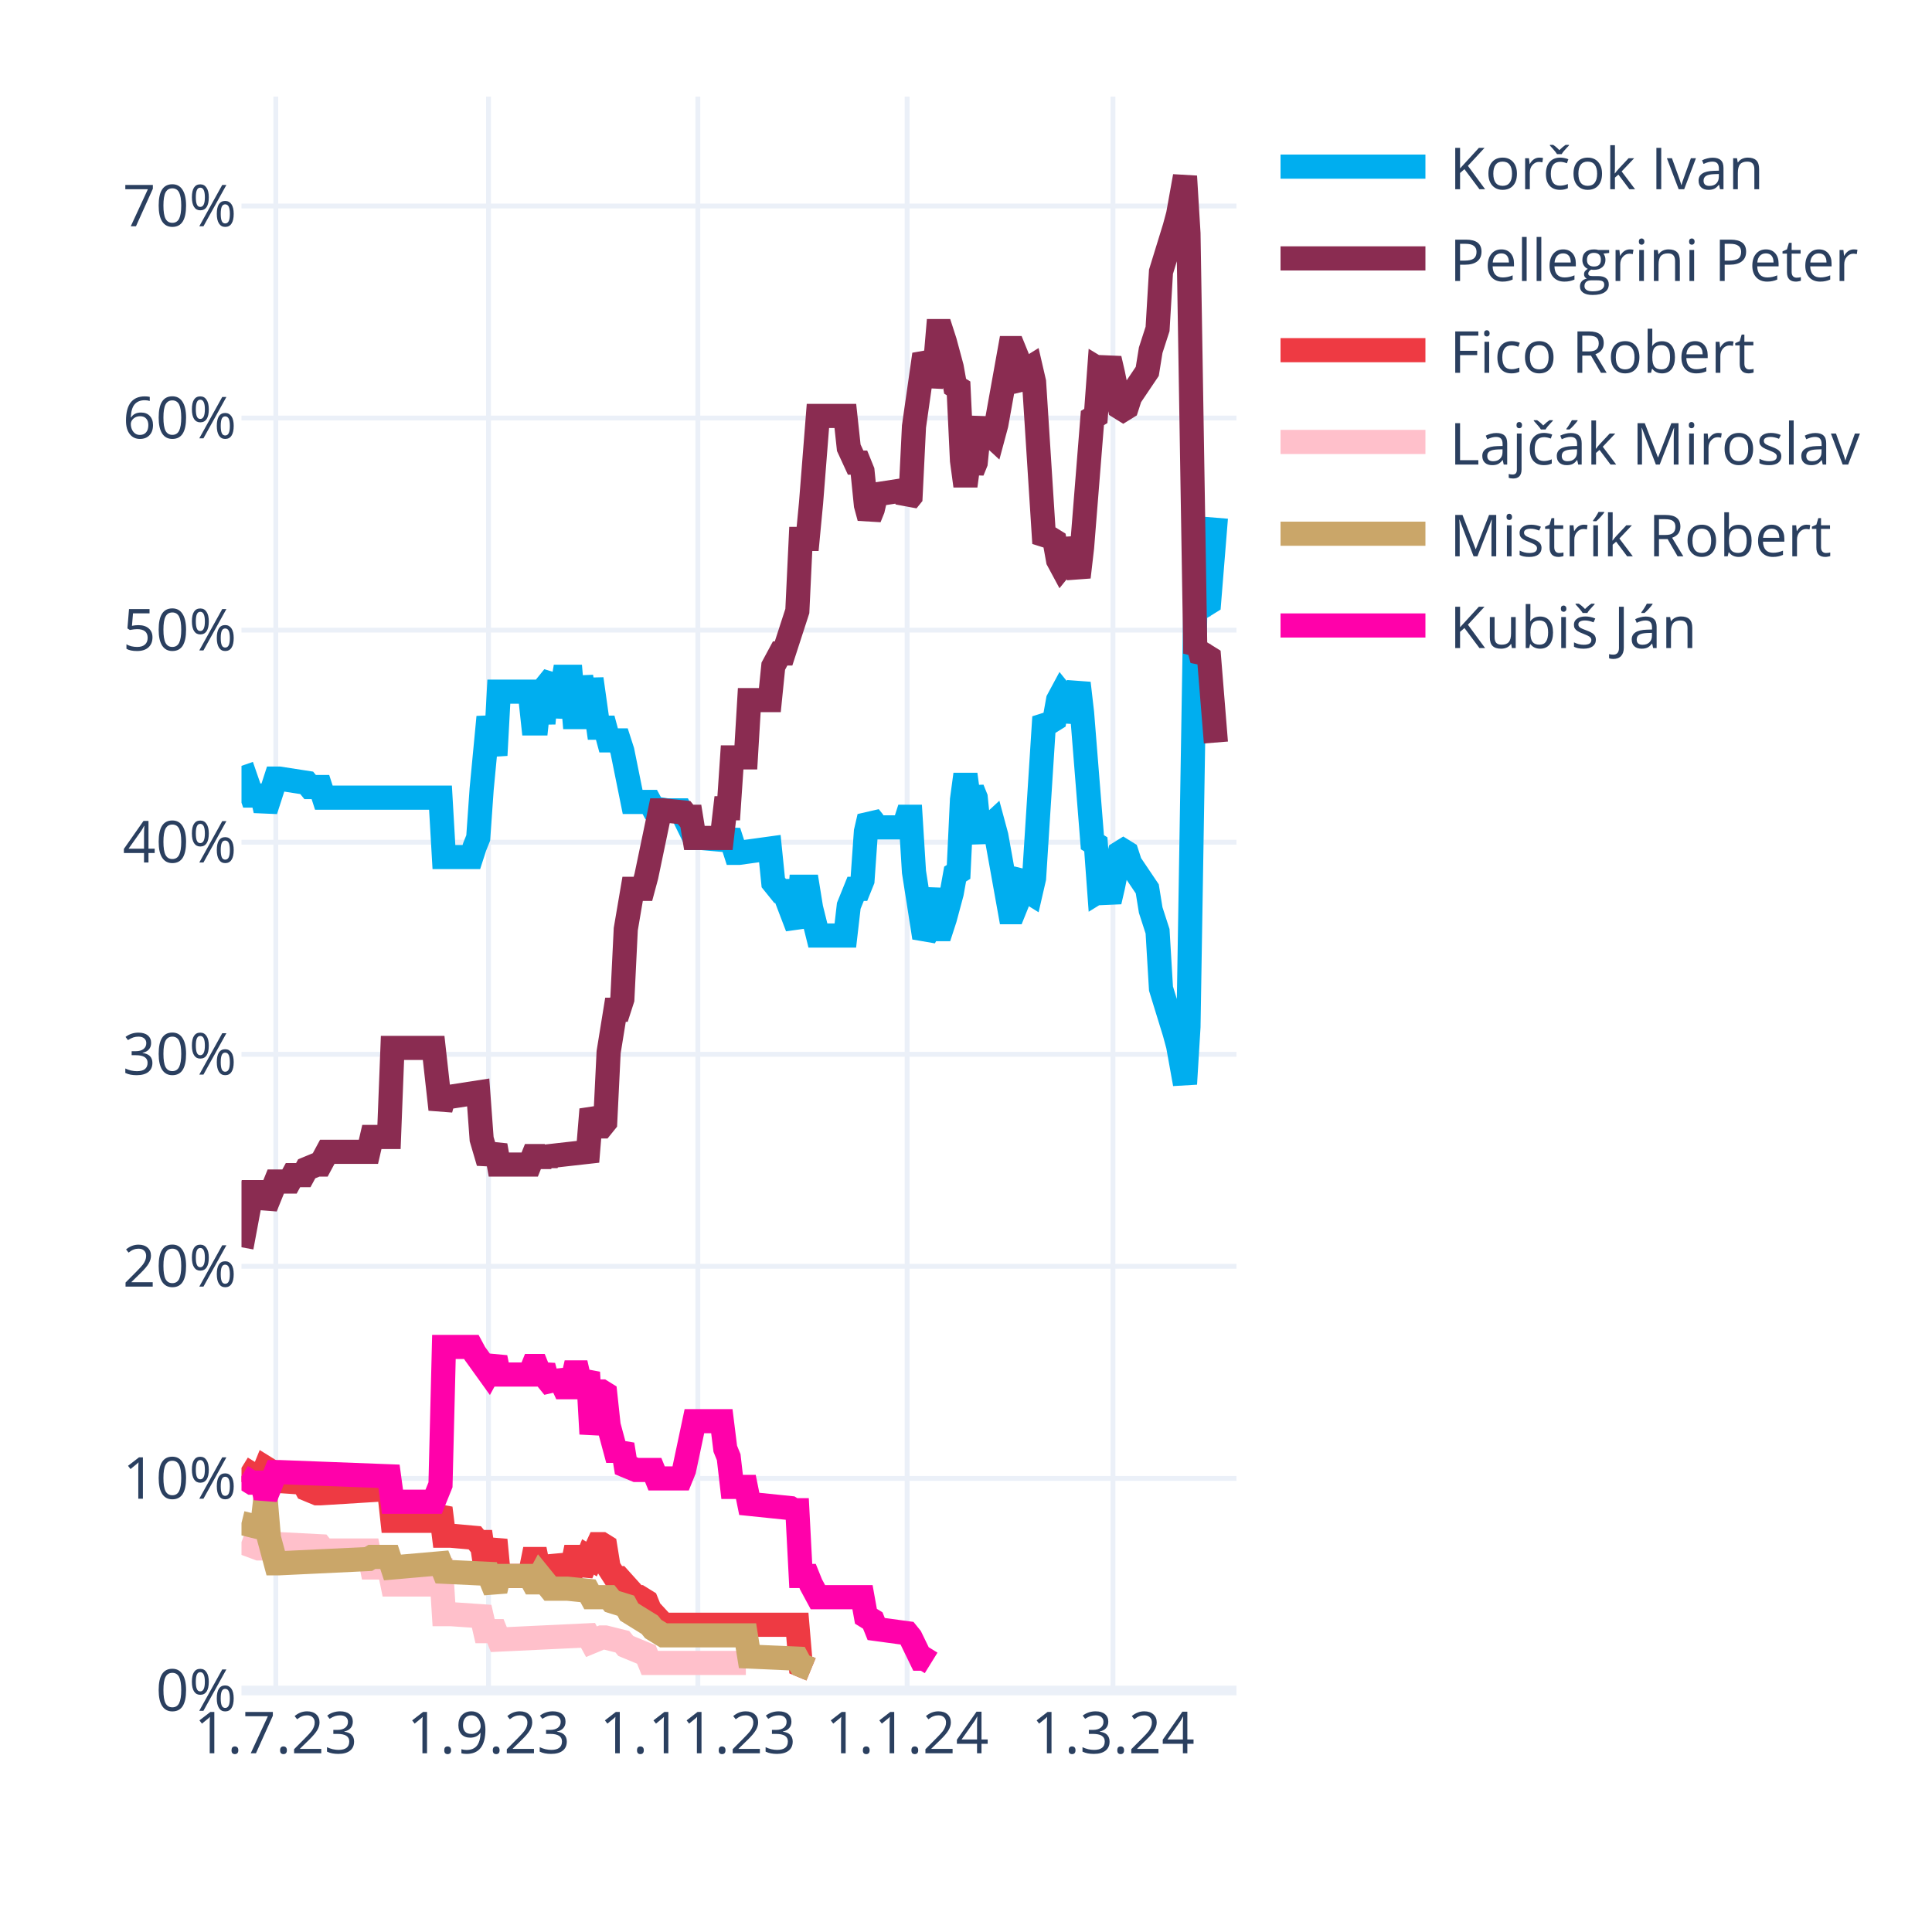
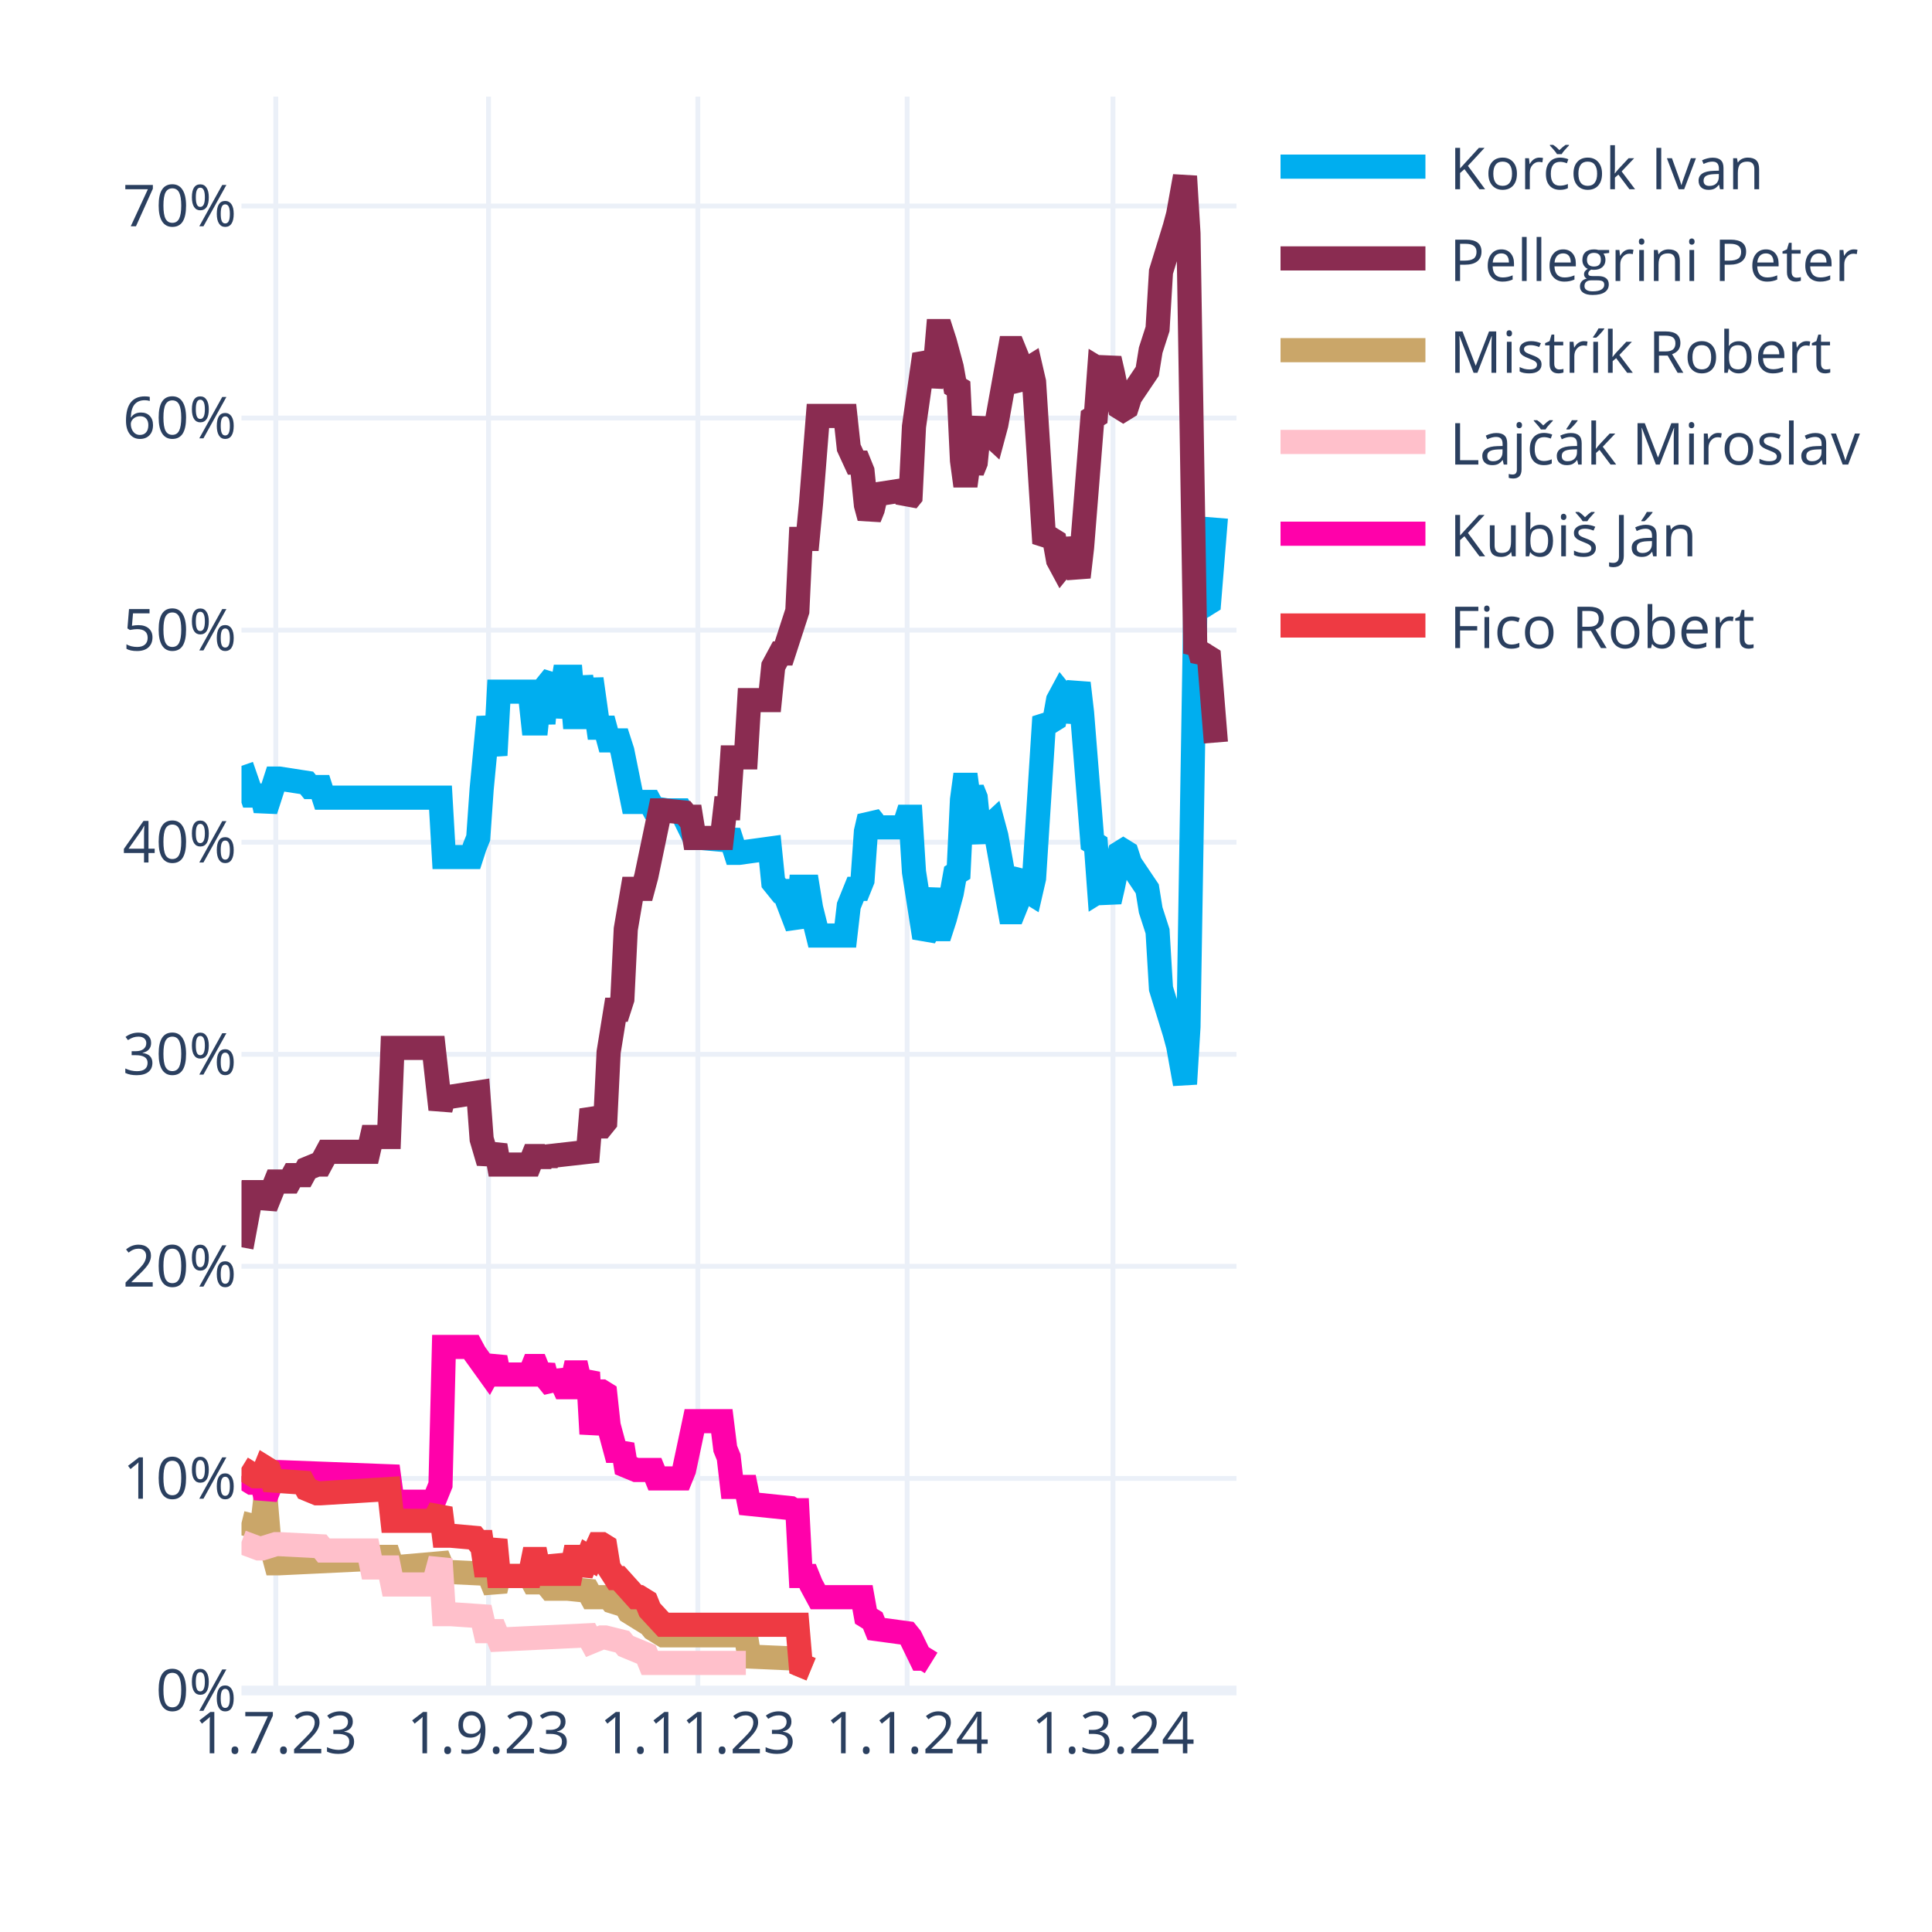
<svg xmlns="http://www.w3.org/2000/svg" class="main-svg" width="400" height="400" style="" viewBox="0 0 400 400">
  <rect x="0" y="0" width="400" height="400" style="fill: rgb(255, 255, 255); fill-opacity: 1;" />
-   <defs id="defs-2a139a">
+   <defs id="defs-ebeba4">
    <g class="clips">
-       <clipPath id="clip2a139axyplot" class="plotclip">
+       <clipPath id="clipebeba4xyplot" class="plotclip">
        <rect width="206" height="330" />
      </clipPath>
-       <clipPath class="axesclip" id="clip2a139ax">
+       <clipPath class="axesclip" id="clipebeba4x">
        <rect x="50" y="0" width="206" height="400" />
      </clipPath>
-       <clipPath class="axesclip" id="clip2a139ay">
+       <clipPath class="axesclip" id="clipebeba4y">
        <rect x="0" y="20" width="400" height="330" />
      </clipPath>
-       <clipPath class="axesclip" id="clip2a139axy">
+       <clipPath class="axesclip" id="clipebeba4xy">
        <rect x="50" y="20" width="206" height="330" />
      </clipPath>
    </g>
    <g class="gradients" />
    <g class="patterns" />
  </defs>
  <g class="bglayer" />
  <g class="layer-below">
    <g class="imagelayer" />
    <g class="shapelayer" />
  </g>
  <g class="cartesianlayer">
    <g class="subplot xy">
      <g class="layer-subplot">
        <g class="shapelayer" />
        <g class="imagelayer" />
      </g>
      <g class="minor-gridlayer">
        <g class="x" />
        <g class="y" />
      </g>
      <g class="gridlayer">
        <g class="x">
          <path class="xgrid crisp" transform="translate(57.1,0)" d="M0,20v330" style="stroke: rgb(235, 240, 248); stroke-opacity: 1; stroke-width: 1px;" />
          <path class="xgrid crisp" transform="translate(101.14,0)" d="M0,20v330" style="stroke: rgb(235, 240, 248); stroke-opacity: 1; stroke-width: 1px;" />
          <path class="xgrid crisp" transform="translate(144.48,0)" d="M0,20v330" style="stroke: rgb(235, 240, 248); stroke-opacity: 1; stroke-width: 1px;" />
          <path class="xgrid crisp" transform="translate(187.81,0)" d="M0,20v330" style="stroke: rgb(235, 240, 248); stroke-opacity: 1; stroke-width: 1px;" />
          <path class="xgrid crisp" transform="translate(230.43,0)" d="M0,20v330" style="stroke: rgb(235, 240, 248); stroke-opacity: 1; stroke-width: 1px;" />
        </g>
        <g class="y">
          <path class="ygrid crisp" transform="translate(0,306.09)" d="M50,0h206" style="stroke: rgb(235, 240, 248); stroke-opacity: 1; stroke-width: 1px;" />
          <path class="ygrid crisp" transform="translate(0,262.18)" d="M50,0h206" style="stroke: rgb(235, 240, 248); stroke-opacity: 1; stroke-width: 1px;" />
          <path class="ygrid crisp" transform="translate(0,218.28)" d="M50,0h206" style="stroke: rgb(235, 240, 248); stroke-opacity: 1; stroke-width: 1px;" />
          <path class="ygrid crisp" transform="translate(0,174.37)" d="M50,0h206" style="stroke: rgb(235, 240, 248); stroke-opacity: 1; stroke-width: 1px;" />
          <path class="ygrid crisp" transform="translate(0,130.46)" d="M50,0h206" style="stroke: rgb(235, 240, 248); stroke-opacity: 1; stroke-width: 1px;" />
          <path class="ygrid crisp" transform="translate(0,86.55)" d="M50,0h206" style="stroke: rgb(235, 240, 248); stroke-opacity: 1; stroke-width: 1px;" />
          <path class="ygrid crisp" transform="translate(0,42.65)" d="M50,0h206" style="stroke: rgb(235, 240, 248); stroke-opacity: 1; stroke-width: 1px;" />
        </g>
      </g>
      <g class="zerolinelayer">
        <path class="yzl zl crisp" transform="translate(0,350)" d="M50,0h206" style="stroke: rgb(235, 240, 248); stroke-opacity: 1; stroke-width: 2px;" />
      </g>
      <g class="layer-between">
        <g class="shapelayer" />
        <g class="imagelayer" />
      </g>
      <path class="xlines-below" />
      <path class="ylines-below" />
      <g class="overlines-below" />
      <g class="xaxislayer-below" />
      <g class="yaxislayer-below" />
      <g class="overaxes-below" />
-       <g class="plot" transform="translate(50,20)" clip-path="url(#clip2a139axyplot)">
+       <g class="plot" transform="translate(50,20)" clip-path="url(#clipebeba4xyplot)">
        <g class="scatterlayer mlayer">
-           <g class="trace scatter trace8e9620" style="stroke-miterlimit: 2; opacity: 1;">
+           <g class="trace scatter tracee5d106" style="stroke-miterlimit: 2; opacity: 1;">
            <g class="fills" />
            <g class="errorbars" />
            <g class="lines">
              <path class="js-line" d="M0,138.56L2.13,144.71L2.84,144.71L4.26,144.71L4.97,147.78L7.1,141.2L7.81,141.2L13.5,142.08L14.21,142.95L16.34,142.95L17.05,145.15L41.2,145.15L41.91,157.44L47.59,157.44L48.3,155.25L49.01,153.49L49.72,143.39L51.14,128.46L51.86,132.42L52.57,136.37L53.28,123.2L59.67,123.2L60.38,129.78L61.09,129.78L61.8,123.2L62.51,129.78L63.22,121.88L64.64,120.12L65.35,128.46L66.77,120.12L67.48,120.12L68.19,120.12L68.9,128.46L69.61,128.46L70.32,120.12L71.74,128.46L72.46,120.56L73.88,130.66L74.59,130.66L75.3,130.66L76.01,133.29L78.14,133.29L78.85,135.49L80.98,146.03L81.69,146.03L84.53,146.03L85.24,147.34L88.08,147.78L88.79,147.78L90.92,147.78L91.63,149.1L93.77,153.49L95.19,153.49L100.16,153.93L100.87,152.17L102.29,156.57L103,156.57L109.39,155.69L110.1,162.71L111.52,164.47L112.23,164.47L115.08,171.93L115.79,163.59L117.21,163.59L117.92,167.98L119.34,173.69L120.05,173.69L125.02,173.69L125.73,167.54L127.15,164.03L127.86,164.03L128.57,162.27L129.28,152.17L129.99,149.1L130.7,149.98L131.41,151.3L137.1,151.3L137.81,149.1L138.52,149.1L139.23,160.52L141.36,174.13L142.07,172.81L143.49,164.03L144.2,172.37L144.91,172.37L145.62,170.18L147.04,164.91L147.75,160.96L148.46,160.52L149.17,145.59L149.88,140.32L150.59,145.59L151.3,143.39L152.01,145.15L152.72,152.17L153.43,153.93L154.14,151.74L155.57,150.42L156.28,153.05L159.12,168.86L159.83,168.86L160.54,167.1L161.25,161.83L161.96,160.96L162.67,164.47L163.38,164.91L164.09,161.83L166.22,128.46L166.93,129.34L167.64,129.34L168.35,128.9L169.06,124.95L169.77,123.63L170.48,124.51L171.19,129.34L173.32,121.44L174.03,127.59L176.17,154.37L176.88,154.81L177.59,164.47L178.3,164.03L179.01,164.47L179.72,166.66L180.43,163.59L181.85,156.57L182.56,156.13L183.27,156.57L183.98,158.76L187.53,164.03L188.24,168.42L189.66,172.81L190.37,184.67L193.21,193.89L193.92,196.52L195.34,204.42L196.06,192.57L197.48,105.63L198.19,106.95L198.9,104.32L199.61,105.19L200.32,104.75L201.74,87.19" style="vector-effect: none; fill: none; stroke: rgb(0, 174, 239); stroke-opacity: 1; stroke-width: 5px; opacity: 1;" />
            </g>
            <g class="points" />
            <g class="text" />
          </g>
-           <g class="trace scatter trace036c19" style="stroke-miterlimit: 2; opacity: 1;">
+           <g class="trace scatter trace875bdd" style="stroke-miterlimit: 2; opacity: 1;">
            <g class="fills" />
            <g class="errorbars" />
            <g class="lines">
              <path class="js-line" d="M0,238.23L2.13,226.82L2.84,226.82L4.26,226.82L4.97,229.89L7.1,224.62L7.81,224.62L9.94,224.62L10.66,223.3L12.79,223.3L13.5,221.99L15.63,221.11L16.34,221.11L17.76,218.47L18.47,218.47L26.28,218.47L26.99,215.4L30.54,215.4L31.26,196.96L39.78,196.96L41.2,209.69L41.91,207.06L43.33,207.06L49.01,206.18L49.72,215.84L51.14,220.67L51.86,218.91L52.57,217.16L53.28,221.11L59.67,221.11L60.38,219.35L61.09,219.35L61.8,221.11L62.51,219.35L63.22,220.67L63.93,219.35L71.74,218.47L72.46,209.69L73.88,213.21L74.59,213.21L75.3,212.33L76.01,197.84L77.43,189.06L78.14,189.06L78.85,186.86L79.56,172.37L80.98,164.03L81.69,164.03L83.11,164.03L83.82,161.39L86.66,147.78L87.37,147.78L91.63,148.22L92.34,149.1L93.06,149.1L93.77,153.49L99.45,153.49L100.16,147.34L100.87,147.34L101.58,136.81L104.42,136.81L105.13,124.95L109.39,124.95L110.1,117.93L111.52,115.29L112.23,115.29L115.08,106.51L115.79,91.58L117.21,91.58L117.92,84.12L119.34,66.12L120.05,66.12L125.02,66.12L125.73,72.7L127.15,75.78L127.86,75.78L128.57,77.53L129.28,84.56L129.99,87.19L130.7,85.43L131.41,82.36L137.1,81.48L137.81,83.68L138.52,82.8L139.23,68.31L141.36,53.38L142.07,54.7L142.78,59.97L143.49,56.89L144.2,48.55L144.91,48.55L145.62,50.75L147.04,56.02L147.75,59.97L148.46,60.41L149.17,75.34L149.88,80.61L150.59,75.34L151.3,77.53L152.01,75.78L152.72,68.75L153.43,66.99L154.14,69.19L155.57,70.51L156.28,67.87L159.12,52.07L159.83,52.07L160.54,53.82L161.25,59.09L161.96,59.97L162.67,56.46L163.38,56.02L164.09,59.09L166.22,92.46L166.93,91.58L167.64,91.58L168.35,92.02L169.06,95.97L169.77,97.29L170.48,96.41L171.19,91.58L173.32,99.49L174.03,93.34L176.17,66.55L176.88,66.12L177.59,56.46L178.3,56.89L179.01,56.46L179.72,54.26L180.43,57.33L181.85,64.36L182.56,64.8L183.27,64.36L183.98,62.16L187.53,56.89L188.24,52.5L189.66,48.11L190.37,36.26L193.21,27.04L193.92,24.4L195.34,16.5L196.06,28.36L197.48,115.29L198.19,113.97L198.9,116.61L199.61,115.73L200.32,116.17L201.74,133.73" style="vector-effect: none; fill: none; stroke: rgb(138, 44, 81); stroke-opacity: 1; stroke-width: 5px; opacity: 1;" />
            </g>
            <g class="points" />
            <g class="text" />
          </g>
-           <g class="trace scatter tracea137f2" style="stroke-miterlimit: 2; opacity: 1;">
+           <g class="trace scatter tracec83f0c" style="stroke-miterlimit: 2; opacity: 1;">
+             <g class="fills" />
+             <g class="errorbars" />
+             <g class="lines">
+               <path class="js-line" d="M0,295.31L3.55,296.19L4.26,296.19L4.97,290.04L5.68,298.39L7.1,303.66L7.81,303.66L26.28,302.78L26.99,302.34L30.54,302.34L31.26,304.53L41.2,303.66L41.91,305.41L51.14,305.85L51.86,307.61L52.57,309.36L53.28,306.29L59.67,306.29L60.38,307.61L61.09,307.61L61.8,306.29L63.93,308.92L64.64,308.92L66.77,308.92L67.48,308.92L71.74,309.36L72.46,310.68L76.01,310.68L76.72,311.56L79.56,312.44L80.27,313.75L84.53,316.39L85.24,317.27L87.37,318.58L88.08,318.58L104.42,318.58L105.13,322.97L115.08,323.41L115.79,324.73L117.92,325.61" style="vector-effect: none; fill: none; stroke: rgb(202, 166, 105); stroke-opacity: 1; stroke-width: 5px; opacity: 1;" />
+             </g>
+             <g class="points" />
+             <g class="text" />
+           </g>
+           <g class="trace scatter tracef924bb" style="stroke-miterlimit: 2; opacity: 1;">
+             <g class="fills" />
+             <g class="errorbars" />
+             <g class="lines">
+               <path class="js-line" d="M0,299.26L3.55,300.58L4.26,300.58L7.1,299.7L7.81,299.7L16.34,300.14L17.05,301.02L26.28,301.02L26.99,304.53L30.54,304.53L31.26,308.05L39.78,308.05L41.2,302.78L41.91,314.19L43.33,314.19L49.72,314.63L50.43,317.71L52.57,317.71L53.28,319.46L71.74,318.58L72.46,319.9L74.59,319.02L75.3,319.02L78.85,319.9L79.56,320.78L83.82,322.54L84.53,324.29L104.42,324.29" style="vector-effect: none; fill: none; stroke: rgb(255, 192, 203); stroke-opacity: 1; stroke-width: 5px; opacity: 1;" />
+             </g>
+             <g class="points" />
+             <g class="text" />
+           </g>
+           <g class="trace scatter trace1cf306" style="stroke-miterlimit: 2; opacity: 1;">
+             <g class="fills" />
+             <g class="errorbars" />
+             <g class="lines">
+               <path class="js-line" d="M0,285.65L2.13,286.97L2.84,286.97L4.26,286.97L4.97,290.04L7.1,284.78L7.81,284.78L30.54,285.65L31.26,290.92L39.78,290.92L41.2,287.41L41.91,258.87L43.33,258.87L47.59,258.87L48.3,260.19L51.14,264.14L51.86,262.82L52.57,261.07L53.28,264.58L59.67,264.58L60.38,262.82L61.09,262.82L61.8,264.58L62.51,262.82L63.22,265.46L64.64,267.21L65.35,264.14L66.77,267.21L67.48,267.21L68.19,267.21L68.9,264.14L69.61,264.14L70.32,267.21L71.74,264.14L72.46,276.87L73.88,268.09L74.59,268.09L75.3,268.53L76.01,275.12L77.43,280.38L78.14,280.38L78.85,279.07L79.56,283.46L81.69,284.34L82.4,284.34L85.24,284.34L85.95,286.09L90.92,286.09L91.63,284.34L93.77,274.24L95.19,274.24L99.45,274.24L100.16,279.95L100.87,281.7L101.58,287.85L104.42,287.85L105.13,291.36L113.66,292.24L114.37,292.68L115.08,292.68L115.79,306.29L117.21,306.29L117.92,308.05L119.34,310.68L120.05,310.68L128.57,310.68L129.28,314.63L130.7,315.51L131.41,317.27L137.81,318.14L138.52,319.02L140.65,323.41L141.36,323.41L142.78,324.29" style="vector-effect: none; fill: none; stroke: rgb(255, 1, 170); stroke-opacity: 1; stroke-width: 5px; opacity: 1;" />
+             </g>
+             <g class="points" />
+             <g class="text" />
+           </g>
+           <g class="trace scatter tracee07ed5" style="stroke-miterlimit: 2; opacity: 1;">
            <g class="fills" />
            <g class="errorbars" />
            <g class="lines">
              <path class="js-line" d="M0,283.9L2.84,285.65L3.55,285.65L4.26,285.65L4.97,283.9L5.68,284.34L6.39,286.53L12.79,286.97L13.5,288.29L15.63,289.17L16.34,289.17L30.54,288.29L31.26,294.87L39.78,294.87L41.2,292.24L41.91,297.95L43.33,297.95L48.3,298.39L49.01,299.26L49.72,299.26L50.43,304.09L51.14,304.09L51.86,301.46L52.57,298.83L53.28,306.29L59.67,306.29L60.38,302.78L61.09,302.78L61.8,306.29L62.51,302.78L63.22,305.85L64.64,305.85L65.35,302.34L66.77,305.85L67.48,305.85L68.19,305.85L68.9,302.34L69.61,302.34L70.32,305.85L71.74,302.34L72.46,302.78L73.88,299.7L74.59,299.7L75.3,300.14L76.01,304.53L77.43,306.73L78.14,306.73L81.69,310.68L82.4,310.68L83.82,311.56L84.53,313.32L87.37,316.39L88.08,316.39L115.08,316.39L115.79,324.73L117.92,325.61" style="vector-effect: none; fill: none; stroke: rgb(238, 58, 67); stroke-opacity: 1; stroke-width: 5px; opacity: 1;" />
-             </g>
-             <g class="points" />
-             <g class="text" />
-           </g>
-           <g class="trace scatter trace6c0aa9" style="stroke-miterlimit: 2; opacity: 1;">
-             <g class="fills" />
-             <g class="errorbars" />
-             <g class="lines">
-               <path class="js-line" d="M0,299.26L3.55,300.58L4.26,300.58L7.1,299.7L7.81,299.7L16.34,300.14L17.05,301.02L26.28,301.02L26.99,304.53L30.54,304.53L31.26,308.05L39.78,308.05L41.2,302.78L41.91,314.19L43.33,314.19L49.72,314.63L50.43,317.71L52.57,317.71L53.28,319.46L71.74,318.58L72.46,319.9L74.59,319.02L75.3,319.02L78.85,319.9L79.56,320.78L83.82,322.54L84.53,324.29L104.42,324.29" style="vector-effect: none; fill: none; stroke: rgb(255, 192, 203); stroke-opacity: 1; stroke-width: 5px; opacity: 1;" />
-             </g>
-             <g class="points" />
-             <g class="text" />
-           </g>
-           <g class="trace scatter trace272a70" style="stroke-miterlimit: 2; opacity: 1;">
-             <g class="fills" />
-             <g class="errorbars" />
-             <g class="lines">
-               <path class="js-line" d="M0,295.31L3.55,296.19L4.26,296.19L4.97,290.04L5.68,298.39L7.1,303.66L7.81,303.66L26.28,302.78L26.99,302.34L30.54,302.34L31.26,304.53L41.2,303.66L41.91,305.41L51.14,305.85L51.86,307.61L52.57,309.36L53.28,306.29L59.67,306.29L60.38,307.61L61.09,307.61L61.8,306.29L63.93,308.92L64.64,308.92L66.77,308.92L67.48,308.92L71.74,309.36L72.46,310.68L76.01,310.68L76.72,311.56L79.56,312.44L80.27,313.75L84.53,316.39L85.24,317.27L87.37,318.58L88.08,318.58L104.42,318.58L105.13,322.97L115.08,323.41L115.79,324.73L117.92,325.61" style="vector-effect: none; fill: none; stroke: rgb(202, 166, 105); stroke-opacity: 1; stroke-width: 5px; opacity: 1;" />
-             </g>
-             <g class="points" />
-             <g class="text" />
-           </g>
-           <g class="trace scatter trace846ad6" style="stroke-miterlimit: 2; opacity: 1;">
-             <g class="fills" />
-             <g class="errorbars" />
-             <g class="lines">
-               <path class="js-line" d="M0,285.65L2.13,286.97L2.84,286.97L4.26,286.97L4.97,290.04L7.1,284.78L7.81,284.78L30.54,285.65L31.26,290.92L39.78,290.92L41.2,287.41L41.91,258.87L43.33,258.87L47.59,258.87L48.3,260.19L51.14,264.14L51.86,262.82L52.57,261.07L53.28,264.58L59.67,264.58L60.38,262.82L61.09,262.82L61.8,264.58L62.51,262.82L63.22,265.46L64.64,267.21L65.35,264.14L66.77,267.21L67.48,267.21L68.19,267.21L68.9,264.14L69.61,264.14L70.32,267.21L71.74,264.14L72.46,276.87L73.88,268.09L74.59,268.09L75.3,268.53L76.01,275.12L77.43,280.38L78.14,280.38L78.85,279.07L79.56,283.46L81.69,284.34L82.4,284.34L85.24,284.34L85.95,286.09L90.92,286.09L91.63,284.34L93.77,274.24L95.19,274.24L99.45,274.24L100.16,279.95L100.87,281.7L101.58,287.85L104.42,287.85L105.13,291.36L113.66,292.24L114.37,292.68L115.08,292.68L115.79,306.29L117.21,306.29L117.92,308.05L119.34,310.68L120.05,310.68L128.57,310.68L129.28,314.63L130.7,315.51L131.41,317.27L137.81,318.14L138.52,319.02L140.65,323.41L141.36,323.41L142.78,324.29" style="vector-effect: none; fill: none; stroke: rgb(255, 1, 170); stroke-opacity: 1; stroke-width: 5px; opacity: 1;" />
            </g>
            <g class="points" />
            <g class="text" />
          </g>
        </g>
      </g>
      <g class="overplot" />
      <path class="xlines-above crisp" d="M0,0" style="fill: none;" />
      <path class="ylines-above crisp" d="M0,0" style="fill: none;" />
      <g class="overlines-above" />
      <g class="xaxislayer-above">
        <g class="xtick">
          <text text-anchor="middle" x="0" y="363" transform="translate(57.1,0)" style="font-family: 'Open Sans', verdana, arial, sans-serif; font-size: 12px; fill: rgb(42, 63, 95); fill-opacity: 1; white-space: pre; opacity: 1;">1.7.23</text>
        </g>
        <g class="xtick">
          <text text-anchor="middle" x="0" y="363" style="font-family: 'Open Sans', verdana, arial, sans-serif; font-size: 12px; fill: rgb(42, 63, 95); fill-opacity: 1; white-space: pre; opacity: 1;" transform="translate(101.14,0)">1.9.23</text>
        </g>
        <g class="xtick">
          <text text-anchor="middle" x="0" y="363" style="font-family: 'Open Sans', verdana, arial, sans-serif; font-size: 12px; fill: rgb(42, 63, 95); fill-opacity: 1; white-space: pre; opacity: 1;" transform="translate(144.48,0)">1.11.23</text>
        </g>
        <g class="xtick">
          <text text-anchor="middle" x="0" y="363" style="font-family: 'Open Sans', verdana, arial, sans-serif; font-size: 12px; fill: rgb(42, 63, 95); fill-opacity: 1; white-space: pre; opacity: 1;" transform="translate(187.81,0)">1.1.24</text>
        </g>
        <g class="xtick">
          <text text-anchor="middle" x="0" y="363" style="font-family: 'Open Sans', verdana, arial, sans-serif; font-size: 12px; fill: rgb(42, 63, 95); fill-opacity: 1; white-space: pre; opacity: 1;" transform="translate(230.43,0)">1.3.24</text>
        </g>
      </g>
      <g class="yaxislayer-above">
        <g class="ytick">
          <text text-anchor="end" x="49" y="4.2" transform="translate(0,350)" style="font-family: 'Open Sans', verdana, arial, sans-serif; font-size: 12px; fill: rgb(42, 63, 95); fill-opacity: 1; white-space: pre; opacity: 1;">0%</text>
        </g>
        <g class="ytick">
          <text text-anchor="end" x="49" y="4.2" style="font-family: 'Open Sans', verdana, arial, sans-serif; font-size: 12px; fill: rgb(42, 63, 95); fill-opacity: 1; white-space: pre; opacity: 1;" transform="translate(0,306.09)">10%</text>
        </g>
        <g class="ytick">
          <text text-anchor="end" x="49" y="4.2" style="font-family: 'Open Sans', verdana, arial, sans-serif; font-size: 12px; fill: rgb(42, 63, 95); fill-opacity: 1; white-space: pre; opacity: 1;" transform="translate(0,262.18)">20%</text>
        </g>
        <g class="ytick">
          <text text-anchor="end" x="49" y="4.2" style="font-family: 'Open Sans', verdana, arial, sans-serif; font-size: 12px; fill: rgb(42, 63, 95); fill-opacity: 1; white-space: pre; opacity: 1;" transform="translate(0,218.28)">30%</text>
        </g>
        <g class="ytick">
          <text text-anchor="end" x="49" y="4.2" style="font-family: 'Open Sans', verdana, arial, sans-serif; font-size: 12px; fill: rgb(42, 63, 95); fill-opacity: 1; white-space: pre; opacity: 1;" transform="translate(0,174.37)">40%</text>
        </g>
        <g class="ytick">
          <text text-anchor="end" x="49" y="4.2" style="font-family: 'Open Sans', verdana, arial, sans-serif; font-size: 12px; fill: rgb(42, 63, 95); fill-opacity: 1; white-space: pre; opacity: 1;" transform="translate(0,130.46)">50%</text>
        </g>
        <g class="ytick">
          <text text-anchor="end" x="49" y="4.2" style="font-family: 'Open Sans', verdana, arial, sans-serif; font-size: 12px; fill: rgb(42, 63, 95); fill-opacity: 1; white-space: pre; opacity: 1;" transform="translate(0,86.55)">60%</text>
        </g>
        <g class="ytick">
          <text text-anchor="end" x="49" y="4.2" style="font-family: 'Open Sans', verdana, arial, sans-serif; font-size: 12px; fill: rgb(42, 63, 95); fill-opacity: 1; white-space: pre; opacity: 1;" transform="translate(0,42.65)">70%</text>
        </g>
      </g>
      <g class="overaxes-above" />
    </g>
  </g>
  <g class="polarlayer" />
  <g class="smithlayer" />
  <g class="ternarylayer" />
  <g class="geolayer" />
  <g class="funnelarealayer" />
  <g class="pielayer" />
  <g class="iciclelayer" />
  <g class="treemaplayer" />
  <g class="sunburstlayer" />
  <g class="glimages" />
-   <defs id="topdefs-2a139a">
+   <defs id="topdefs-ebeba4">
    <g class="clips" />
-     <clipPath id="legend2a139a">
+     <clipPath id="legendebeba4">
      <rect width="128" height="124" x="0" y="0" />
    </clipPath>
  </defs>
  <g class="layer-above">
    <g class="imagelayer" />
    <g class="shapelayer" />
  </g>
  <g class="infolayer">
    <g class="legend" pointer-events="all" transform="translate(260.12,20)">
      <rect class="bg" shape-rendering="crispEdges" width="128" height="124" x="0" y="0" style="stroke: rgb(68, 68, 68); stroke-opacity: 1; fill: rgb(255, 255, 255); fill-opacity: 1; stroke-width: 0px;" />
-       <g class="scrollbox" transform="" clip-path="url(#legend2a139a)">
+       <g class="scrollbox" transform="" clip-path="url(#legendebeba4)">
        <g class="groups">
          <g class="traces" transform="translate(0,14.5)" style="opacity: 1;">
            <text class="legendtext" text-anchor="start" x="40" y="4.68" style="font-family: 'Open Sans', verdana, arial, sans-serif; font-size: 12px; fill: rgb(42, 63, 95); fill-opacity: 1; white-space: pre;">Korčok Ivan</text>
            <g class="layers" style="opacity: 1;">
              <g class="legendfill" />
              <g class="legendlines">
                <path class="js-line" d="M5,0h30" style="fill: none; stroke: rgb(0, 174, 239); stroke-opacity: 1; stroke-width: 5px;" />
              </g>
              <g class="legendsymbols">
                <g class="legendpoints" />
              </g>
            </g>
            <rect class="legendtoggle" x="0" y="-9.5" width="122.703" height="19" style="fill: rgb(0, 0, 0); fill-opacity: 0;" />
          </g>
          <g class="traces" transform="translate(0,33.5)" style="opacity: 1;">
            <text class="legendtext" text-anchor="start" x="40" y="4.68" style="font-family: 'Open Sans', verdana, arial, sans-serif; font-size: 12px; fill: rgb(42, 63, 95); fill-opacity: 1; white-space: pre;">Pellegrini Peter</text>
            <g class="layers" style="opacity: 1;">
              <g class="legendfill" />
              <g class="legendlines">
                <path class="js-line" d="M5,0h30" style="fill: none; stroke: rgb(138, 44, 81); stroke-opacity: 1; stroke-width: 5px;" />
              </g>
              <g class="legendsymbols">
                <g class="legendpoints" />
              </g>
            </g>
            <rect class="legendtoggle" x="0" y="-9.5" width="122.703" height="19" style="fill: rgb(0, 0, 0); fill-opacity: 0;" />
          </g>
          <g class="traces" transform="translate(0,52.5)" style="opacity: 1;">
-             <text class="legendtext" text-anchor="start" x="40" y="4.68" style="font-family: 'Open Sans', verdana, arial, sans-serif; font-size: 12px; fill: rgb(42, 63, 95); fill-opacity: 1; white-space: pre;">Fico Robert</text>
-             <g class="layers" style="opacity: 1;">
-               <g class="legendfill" />
-               <g class="legendlines">
-                 <path class="js-line" d="M5,0h30" style="fill: none; stroke: rgb(238, 58, 67); stroke-opacity: 1; stroke-width: 5px;" />
+             <text class="legendtext" text-anchor="start" x="40" y="4.68" style="font-family: 'Open Sans', verdana, arial, sans-serif; font-size: 12px; fill: rgb(42, 63, 95); fill-opacity: 1; white-space: pre;">Mistrík Robert</text>
+             <g class="layers" style="opacity: 1;">
+               <g class="legendfill" />
+               <g class="legendlines">
+                 <path class="js-line" d="M5,0h30" style="fill: none; stroke: rgb(202, 166, 105); stroke-opacity: 1; stroke-width: 5px;" />
              </g>
              <g class="legendsymbols">
                <g class="legendpoints" />
              </g>
            </g>
            <rect class="legendtoggle" x="0" y="-9.5" width="122.703" height="19" style="fill: rgb(0, 0, 0); fill-opacity: 0;" />
          </g>
          <g class="traces" transform="translate(0,71.5)" style="opacity: 1;">
            <text class="legendtext" text-anchor="start" x="40" y="4.68" style="font-family: 'Open Sans', verdana, arial, sans-serif; font-size: 12px; fill: rgb(42, 63, 95); fill-opacity: 1; white-space: pre;">Lajčák Miroslav</text>
            <g class="layers" style="opacity: 1;">
              <g class="legendfill" />
              <g class="legendlines">
                <path class="js-line" d="M5,0h30" style="fill: none; stroke: rgb(255, 192, 203); stroke-opacity: 1; stroke-width: 5px;" />
              </g>
              <g class="legendsymbols">
                <g class="legendpoints" />
              </g>
            </g>
            <rect class="legendtoggle" x="0" y="-9.5" width="122.703" height="19" style="fill: rgb(0, 0, 0); fill-opacity: 0;" />
          </g>
          <g class="traces" transform="translate(0,90.5)" style="opacity: 1;">
-             <text class="legendtext" text-anchor="start" x="40" y="4.68" style="font-family: 'Open Sans', verdana, arial, sans-serif; font-size: 12px; fill: rgb(42, 63, 95); fill-opacity: 1; white-space: pre;">Mistrík Robert</text>
-             <g class="layers" style="opacity: 1;">
-               <g class="legendfill" />
-               <g class="legendlines">
-                 <path class="js-line" d="M5,0h30" style="fill: none; stroke: rgb(202, 166, 105); stroke-opacity: 1; stroke-width: 5px;" />
+             <text class="legendtext" text-anchor="start" x="40" y="4.68" style="font-family: 'Open Sans', verdana, arial, sans-serif; font-size: 12px; fill: rgb(42, 63, 95); fill-opacity: 1; white-space: pre;">Kubiš Ján</text>
+             <g class="layers" style="opacity: 1;">
+               <g class="legendfill" />
+               <g class="legendlines">
+                 <path class="js-line" d="M5,0h30" style="fill: none; stroke: rgb(255, 1, 170); stroke-opacity: 1; stroke-width: 5px;" />
              </g>
              <g class="legendsymbols">
                <g class="legendpoints" />
              </g>
            </g>
            <rect class="legendtoggle" x="0" y="-9.5" width="122.703" height="19" style="fill: rgb(0, 0, 0); fill-opacity: 0;" />
          </g>
          <g class="traces" transform="translate(0,109.5)" style="opacity: 1;">
-             <text class="legendtext" text-anchor="start" x="40" y="4.68" style="font-family: 'Open Sans', verdana, arial, sans-serif; font-size: 12px; fill: rgb(42, 63, 95); fill-opacity: 1; white-space: pre;">Kubiš Ján</text>
-             <g class="layers" style="opacity: 1;">
-               <g class="legendfill" />
-               <g class="legendlines">
-                 <path class="js-line" d="M5,0h30" style="fill: none; stroke: rgb(255, 1, 170); stroke-opacity: 1; stroke-width: 5px;" />
+             <text class="legendtext" text-anchor="start" x="40" y="4.68" style="font-family: 'Open Sans', verdana, arial, sans-serif; font-size: 12px; fill: rgb(42, 63, 95); fill-opacity: 1; white-space: pre;">Fico Robert</text>
+             <g class="layers" style="opacity: 1;">
+               <g class="legendfill" />
+               <g class="legendlines">
+                 <path class="js-line" d="M5,0h30" style="fill: none; stroke: rgb(238, 58, 67); stroke-opacity: 1; stroke-width: 5px;" />
              </g>
              <g class="legendsymbols">
                <g class="legendpoints" />
              </g>
            </g>
            <rect class="legendtoggle" x="0" y="-9.5" width="122.703" height="19" style="fill: rgb(0, 0, 0); fill-opacity: 0;" />
          </g>
        </g>
      </g>
      <rect class="scrollbar" rx="20" ry="3" width="0" height="0" x="0" y="0" style="fill: rgb(128, 139, 164); fill-opacity: 1;" />
    </g>
    <g class="g-gtitle" />
    <g class="g-xtitle" />
    <g class="g-ytitle" />
  </g>
</svg>
